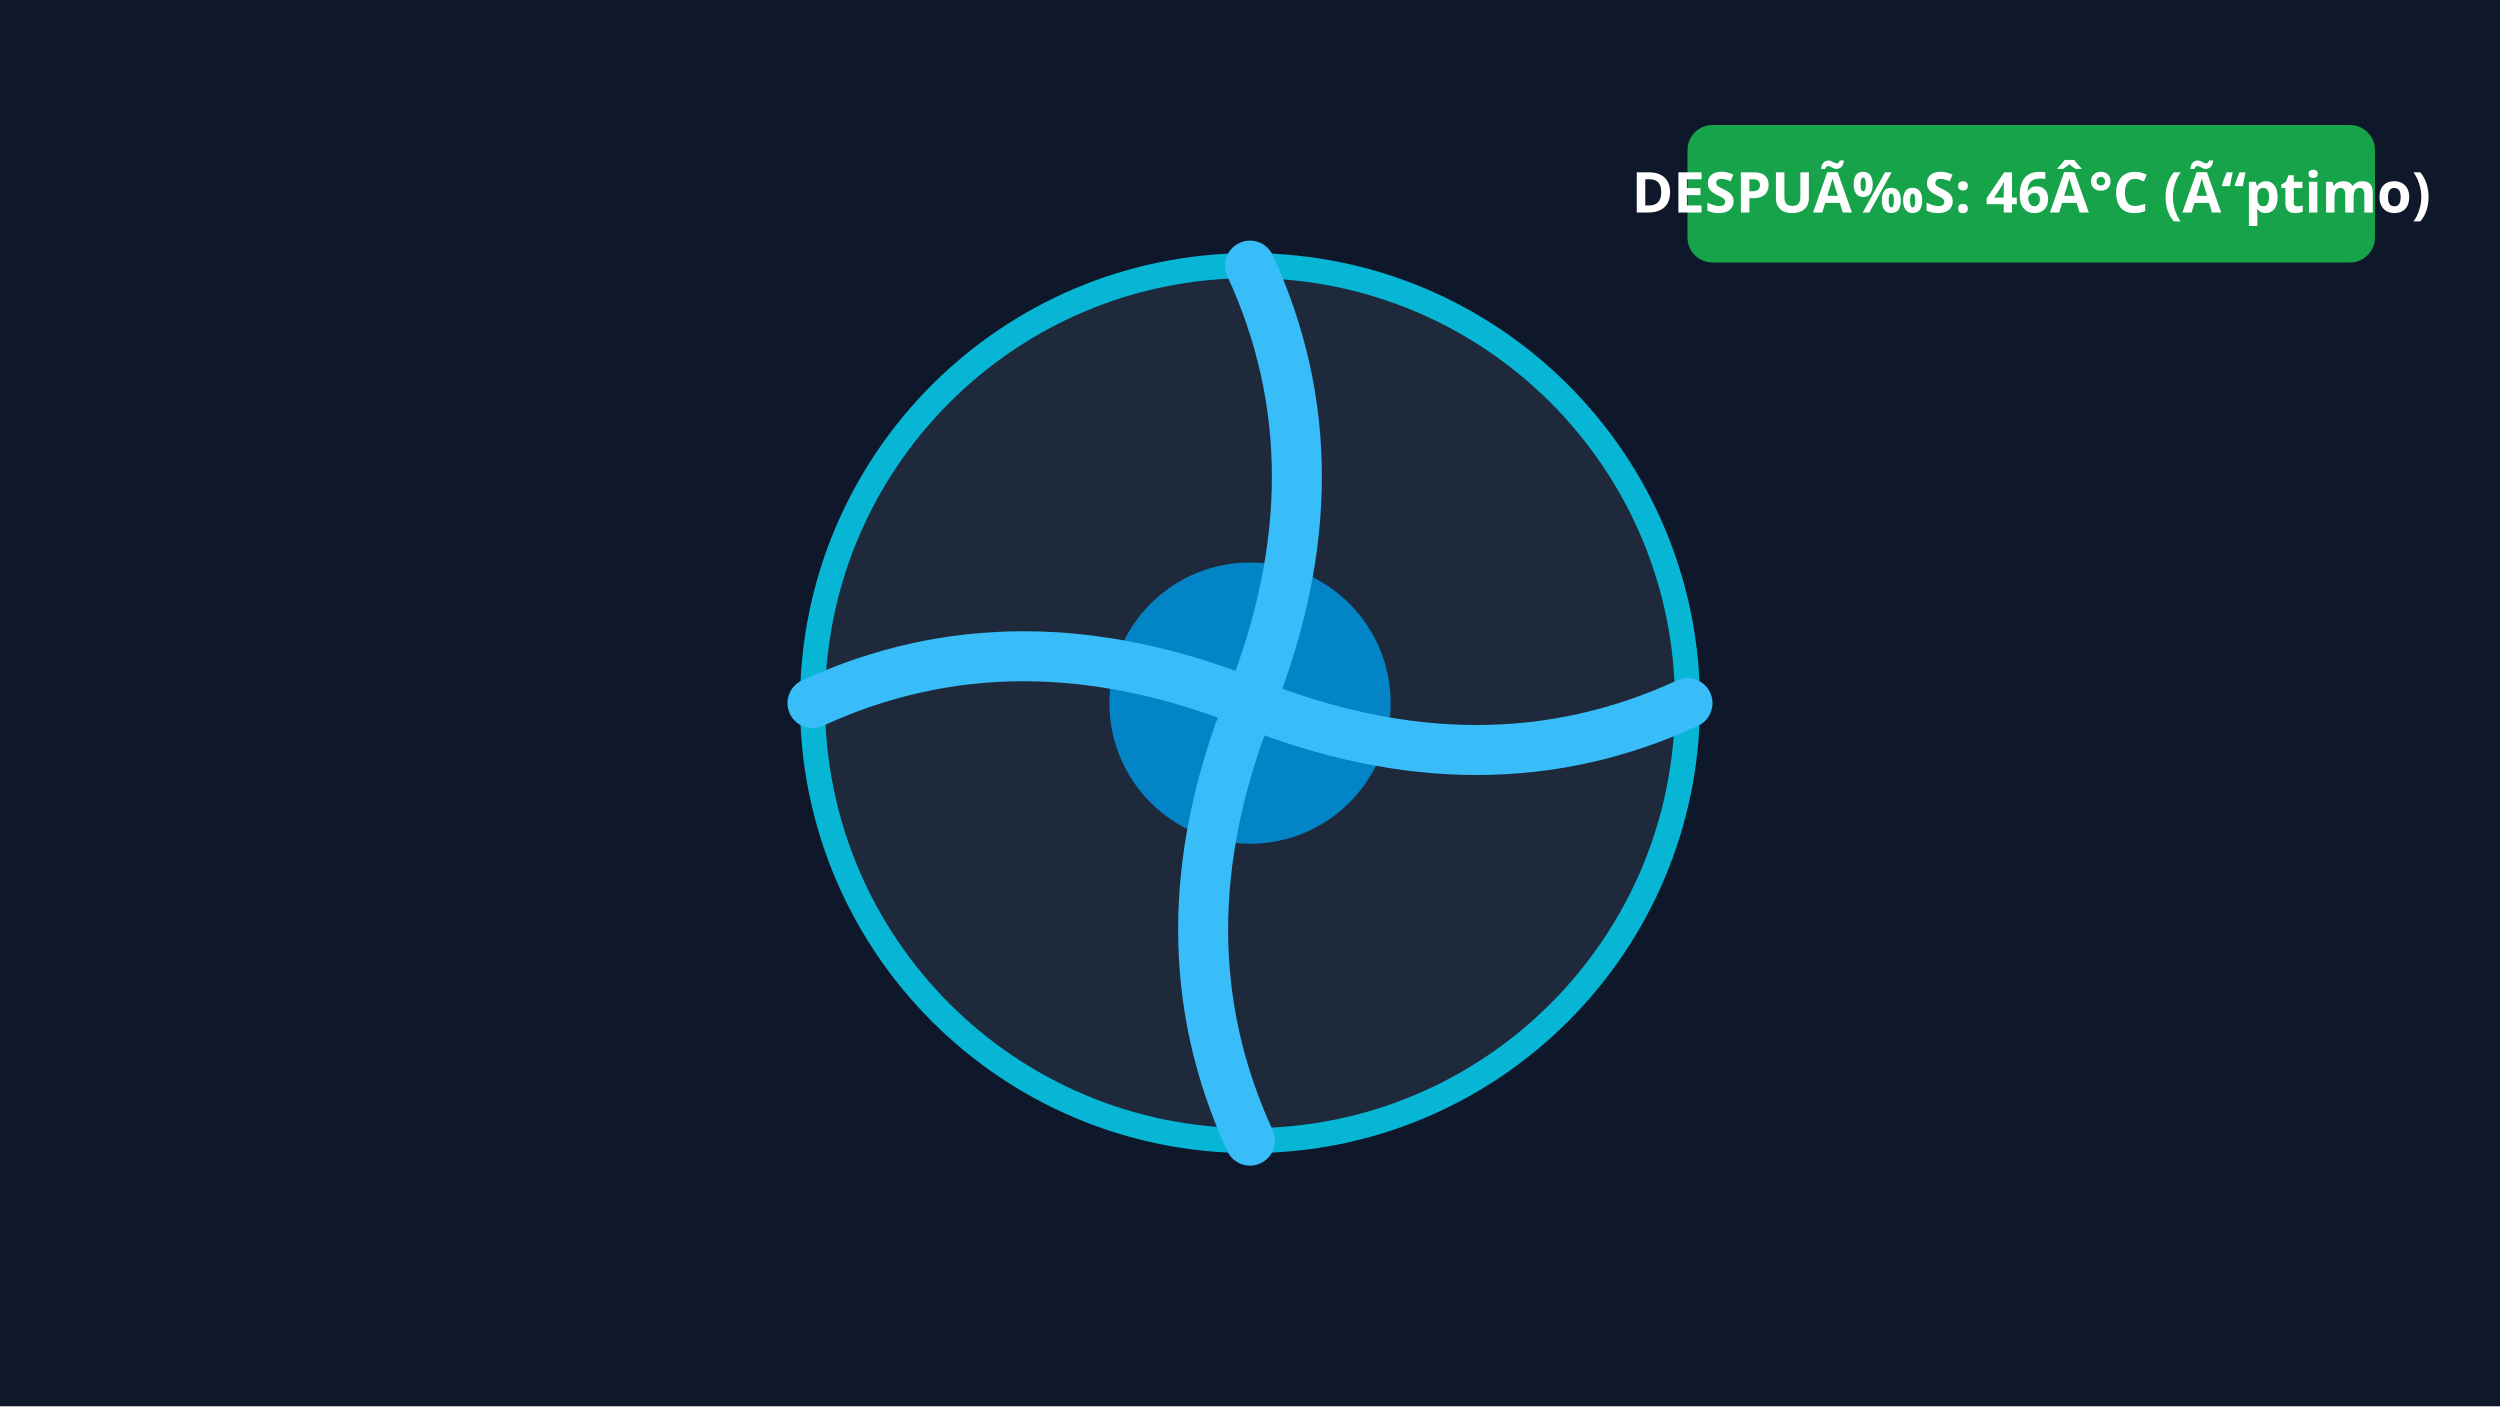
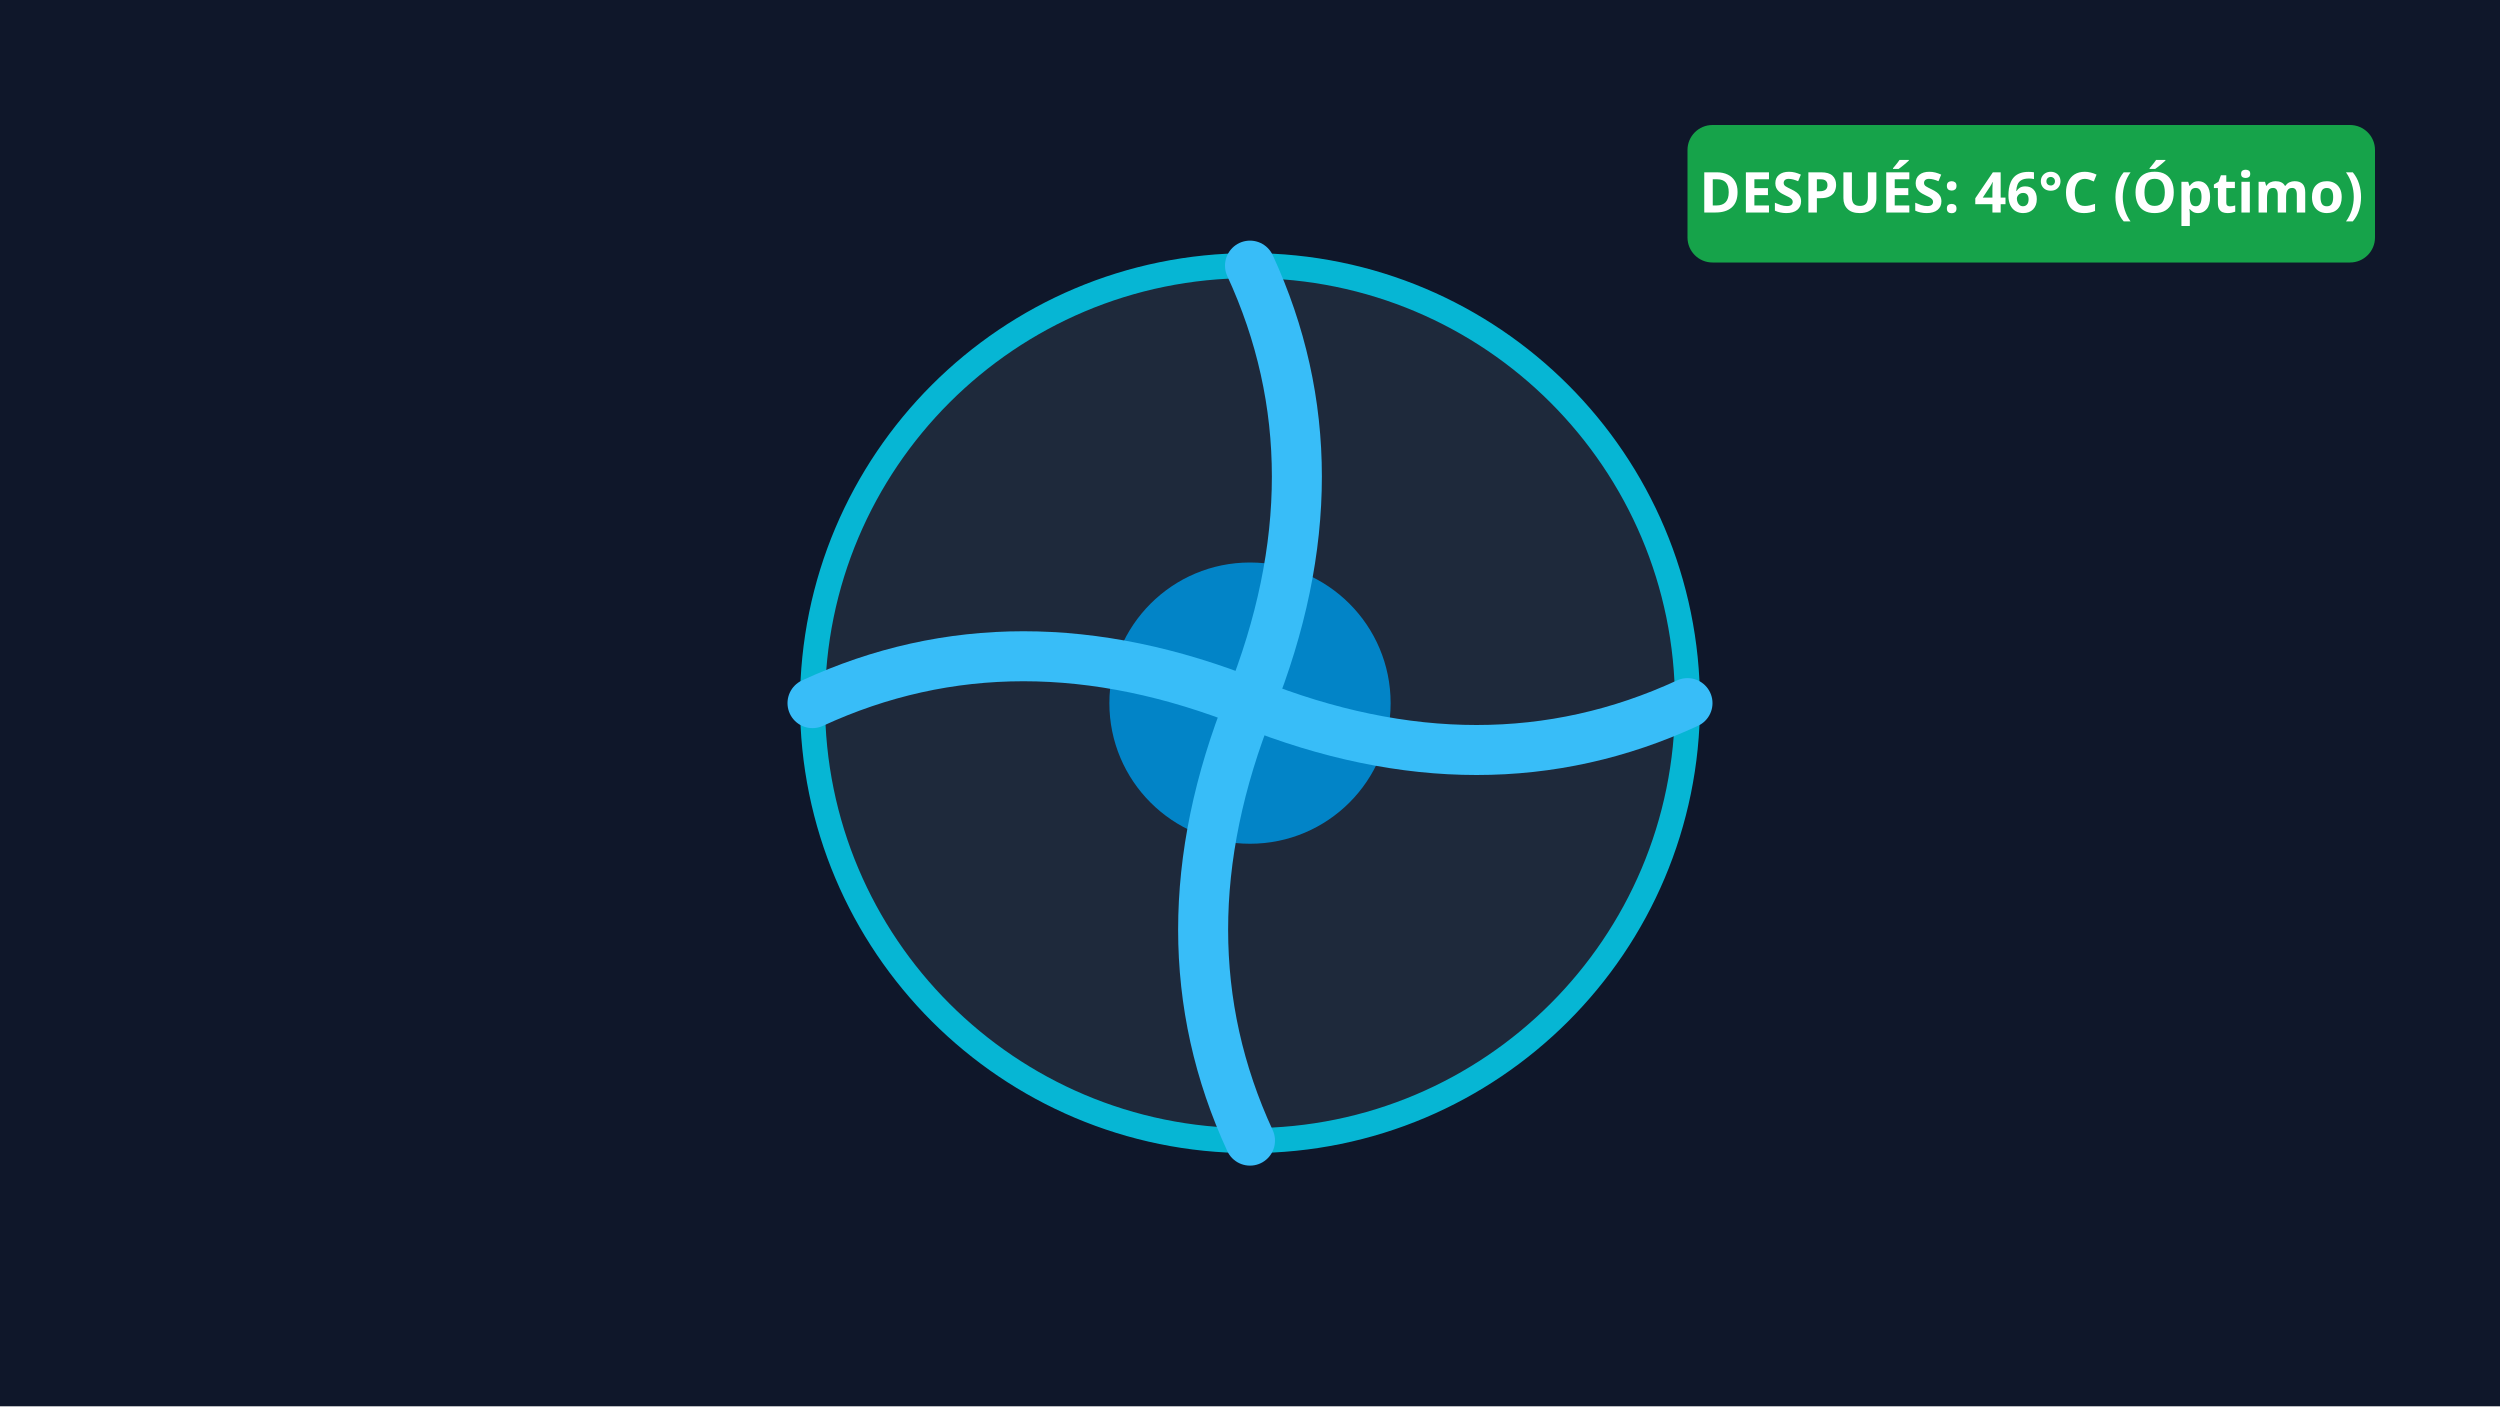
<svg xmlns="http://www.w3.org/2000/svg" viewBox="0 0 800 450" width="100%" height="100%">
  <rect width="800" height="450" fill="#0F172A" />
  <circle cx="400" cy="225" r="140" fill="#1E293B" stroke="#06B6D4" stroke-width="8" />
  <circle cx="400" cy="225" r="45" fill="#0284C7" />
  <path d="M400,85 Q430,150 400,225" stroke="#38BDF8" stroke-width="16" fill="none" stroke-linecap="round" />
  <path d="M400,365 Q370,300 400,225" stroke="#38BDF8" stroke-width="16" fill="none" stroke-linecap="round" />
  <path d="M260,225 Q325,195 400,225" stroke="#38BDF8" stroke-width="16" fill="none" stroke-linecap="round" />
  <path d="M540,225 Q475,255 400,225" stroke="#38BDF8" stroke-width="16" fill="none" stroke-linecap="round" />
  <rect x="540" y="40" width="220" height="44" rx="8" fill="#16A34A" />
-   <text x="650" y="68" font-family="system-ui, sans-serif" font-size="18" font-weight="900" fill="#FFFFFF" text-anchor="middle">DESPUÃ‰S: 46Â°C (Ã“ptimo)</text>
+   <text x="650" y="68" font-family="system-ui, sans-serif" font-size="18" font-weight="900" fill="#FFFFFF" text-anchor="middle">DESPUÉS: 46°C (Óptimo)</text>
</svg>
